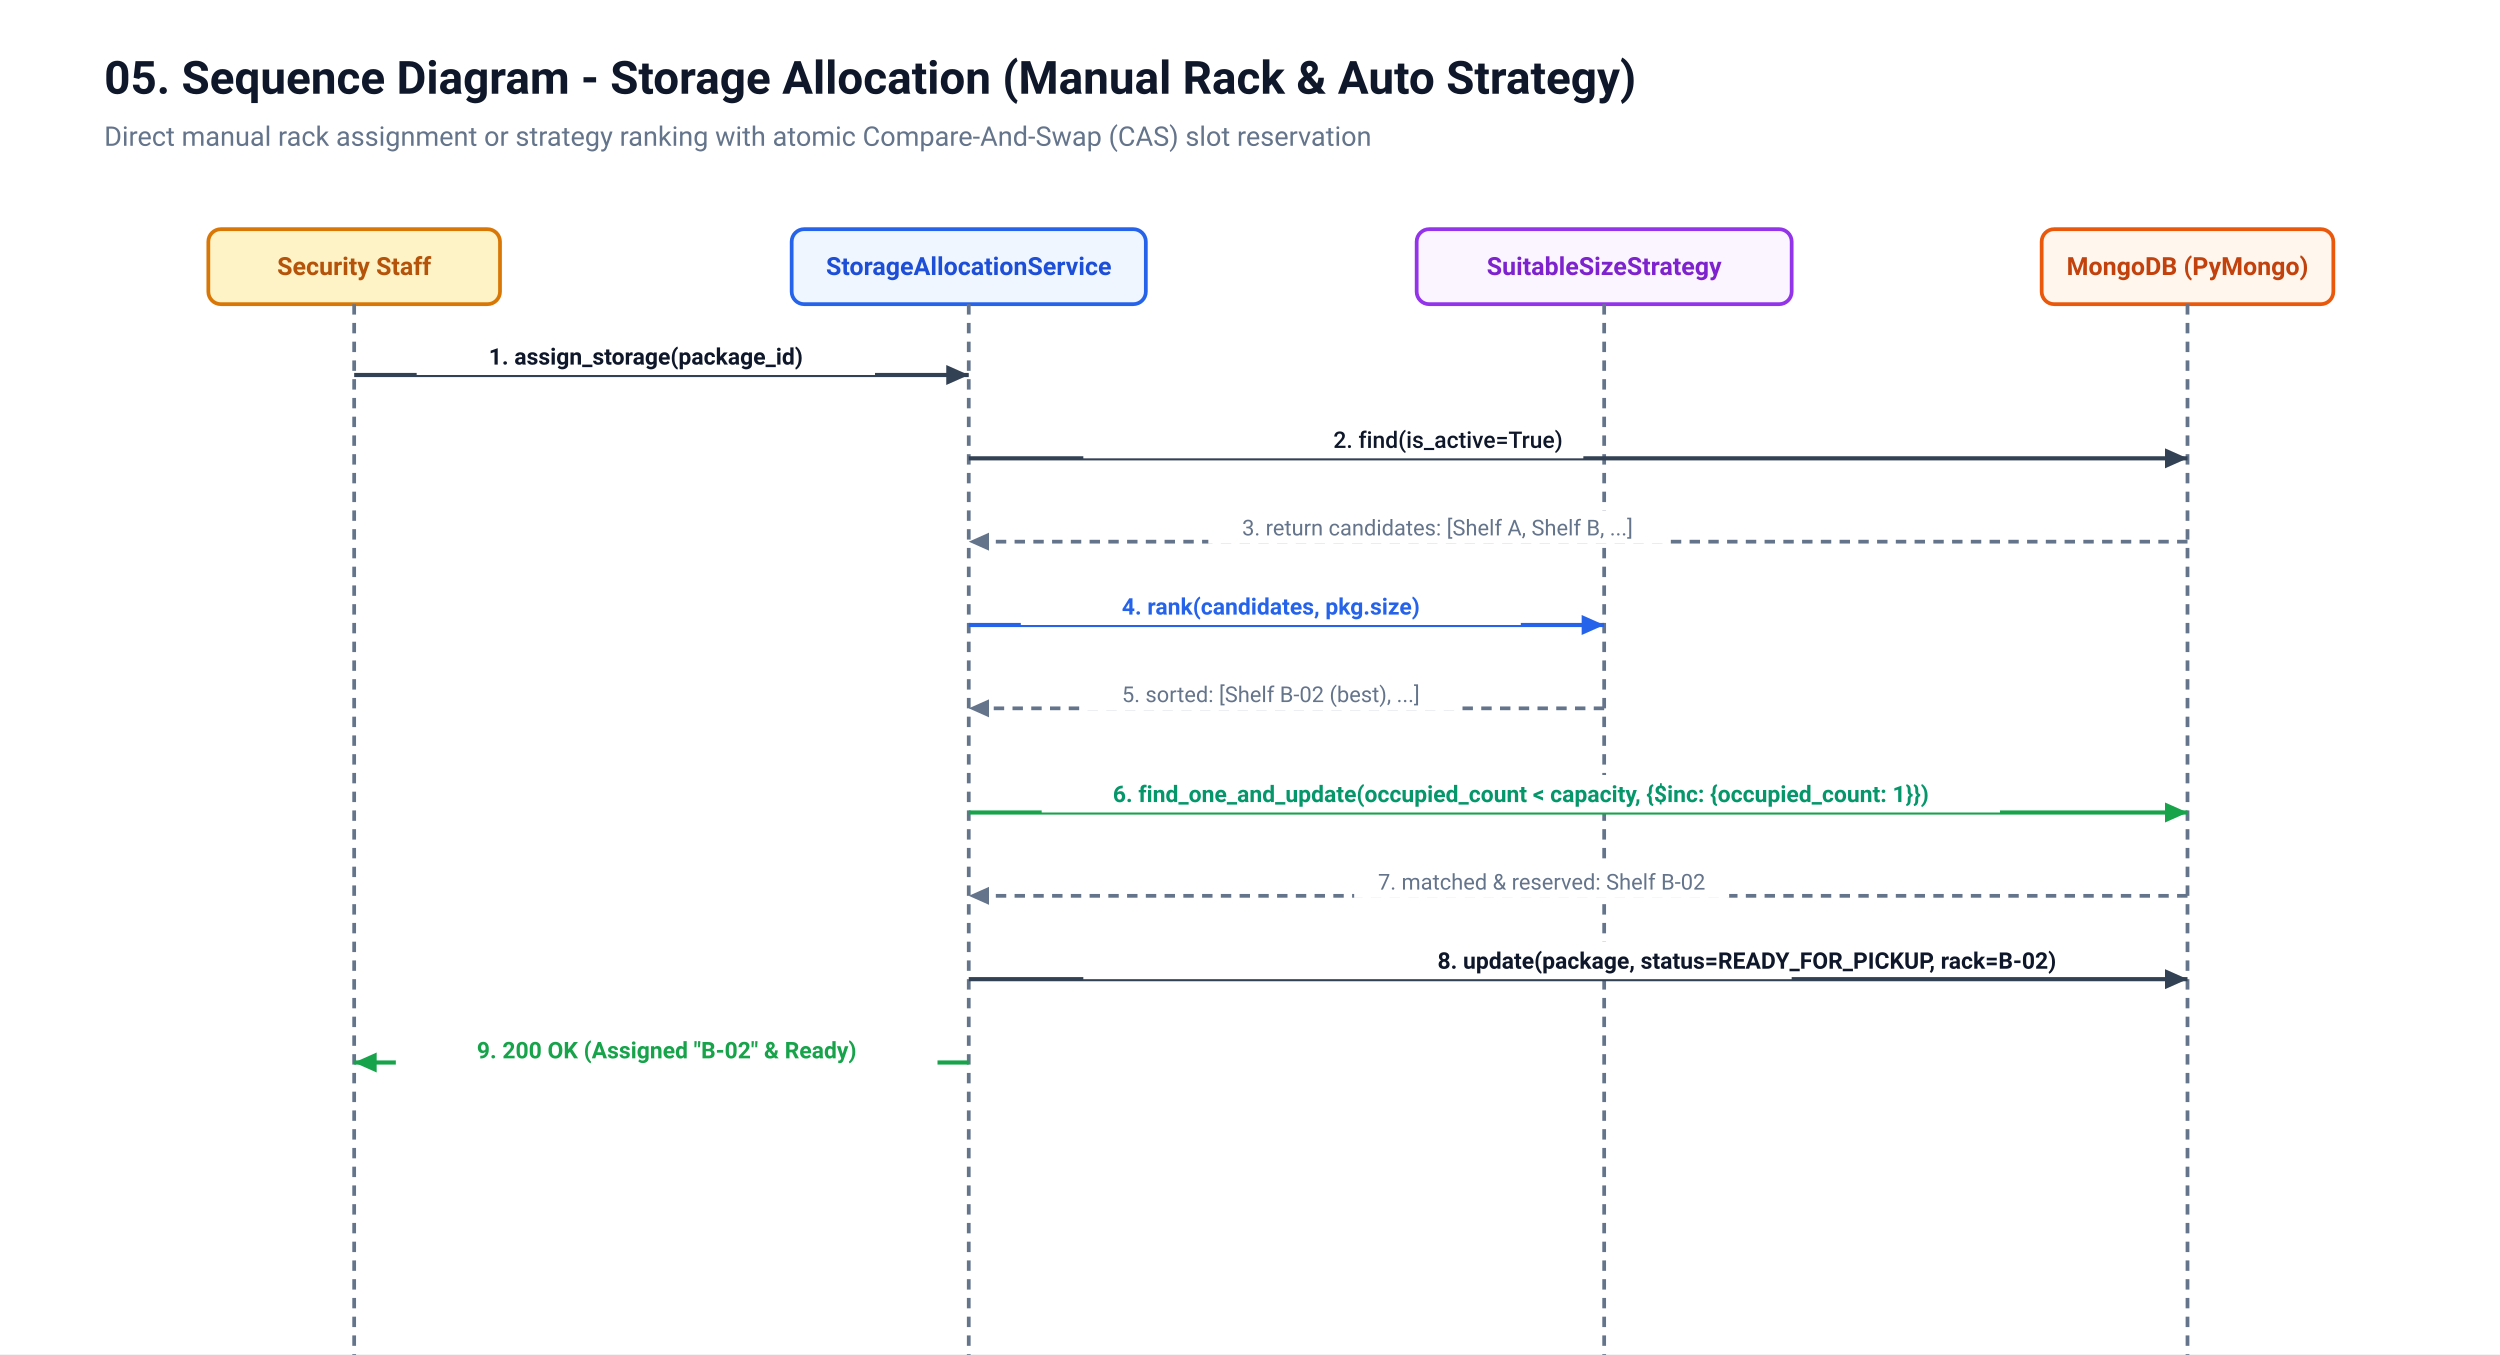
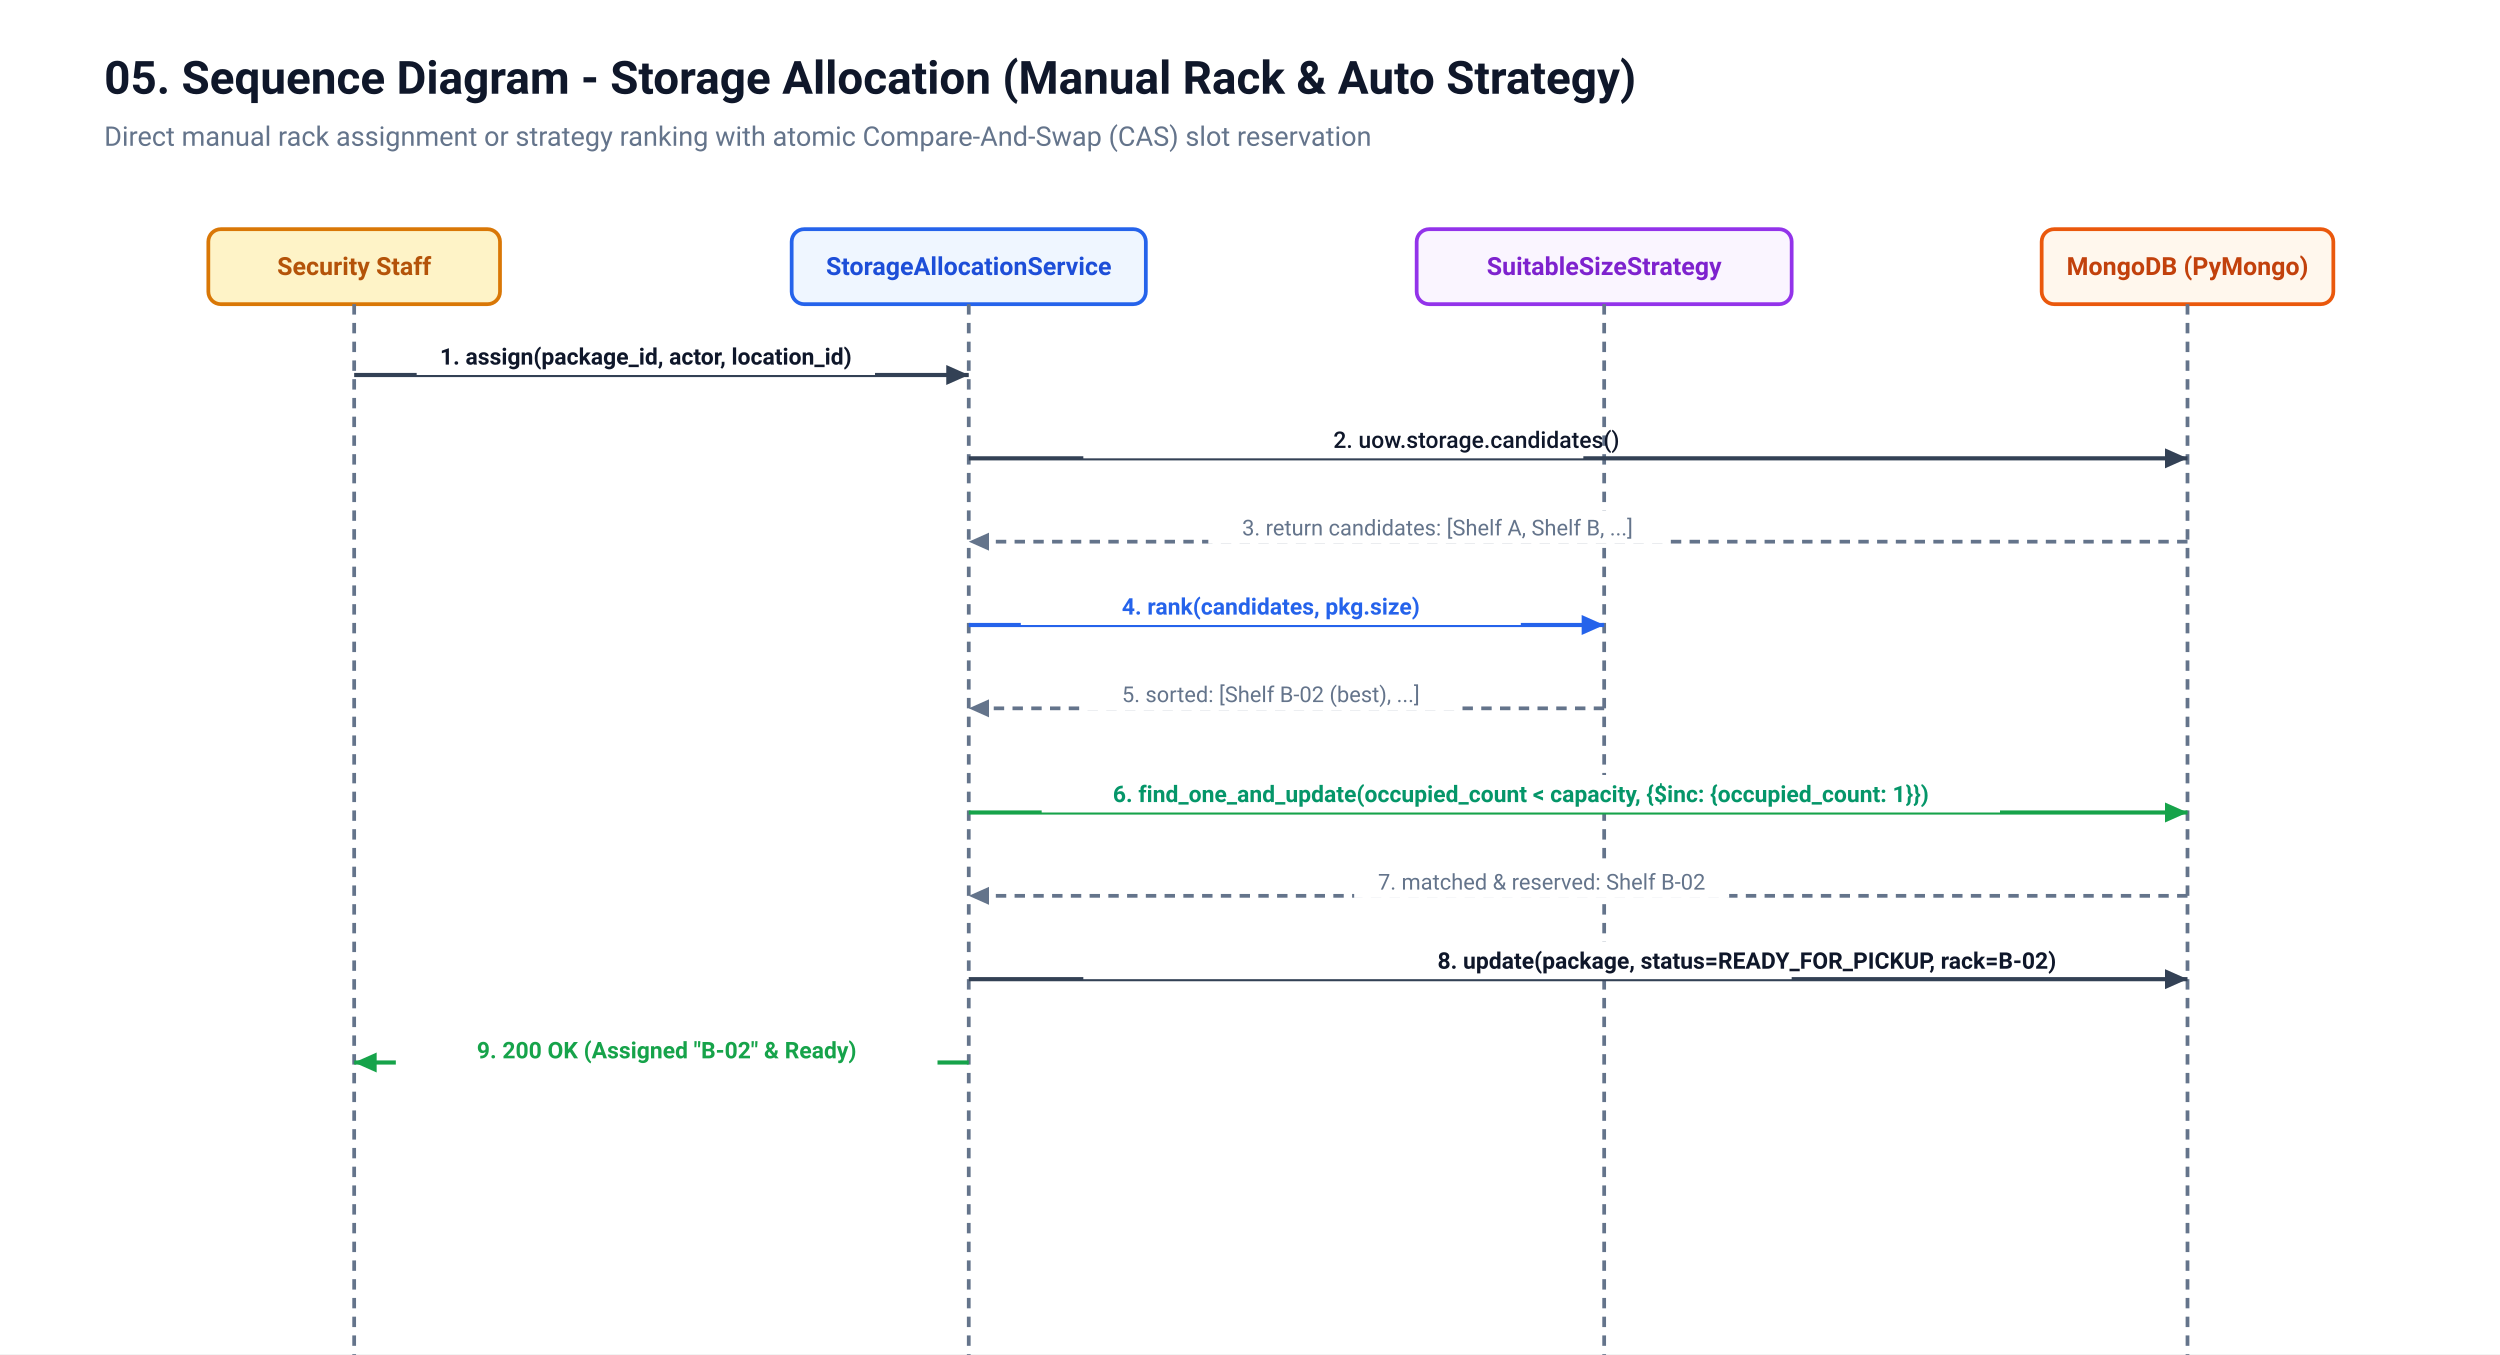
<svg xmlns="http://www.w3.org/2000/svg" viewBox="0 0 1200 650" width="100%" height="100%">
  <defs>
    <style>
    text { font-family: -apple-system, BlinkMacSystemFont, "Segoe UI", Roboto, Helvetica, Arial, sans-serif; }
    .mono { font-family: SFMono-Regular, Menlo, Monaco, Consolas, monospace; }
    .title { font-size: 22px; font-weight: 700; fill: #0f172a; }
    .subtitle { font-size: 13px; font-weight: 400; fill: #64748b; }
    .card { fill: #ffffff; stroke: #e2e8f0; stroke-width: 1.5; rx: 8; }
    .card-header { fill: #f8fafc; stroke: #e2e8f0; stroke-width: 1.5; }
    .header-text { font-size: 14px; font-weight: 600; fill: #0f172a; text-anchor: middle; }
    .line { stroke: #334155; stroke-width: 2; fill: none; }
    .line-blue { stroke: #2563eb; stroke-width: 2; fill: none; }
    .line-green { stroke: #16a34a; stroke-width: 2; fill: none; }
    .line-red { stroke: #dc2626; stroke-width: 2; fill: none; }
    .line-dash { stroke: #64748b; stroke-width: 1.8; stroke-dasharray: 5,4; fill: none; }
    .badge { rx: 12; stroke-width: 1.2; }
    .badge-text { font-size: 11px; font-weight: 600; text-anchor: middle; }
</style>
    <marker id="arrow" viewBox="0 0 10 10" refX="9" refY="5" markerWidth="6" markerHeight="6" orient="auto-start-reverse">
      <path d="M 0 1 L 9 5 L 0 9 z" fill="#334155" />
    </marker>
    <marker id="arrow-blue" viewBox="0 0 10 10" refX="9" refY="5" markerWidth="6" markerHeight="6" orient="auto-start-reverse">
      <path d="M 0 1 L 9 5 L 0 9 z" fill="#2563eb" />
    </marker>
    <marker id="arrow-green" viewBox="0 0 10 10" refX="9" refY="5" markerWidth="6" markerHeight="6" orient="auto-start-reverse">
      <path d="M 0 1 L 9 5 L 0 9 z" fill="#16a34a" />
    </marker>
    <marker id="arrow-red" viewBox="0 0 10 10" refX="9" refY="5" markerWidth="6" markerHeight="6" orient="auto-start-reverse">
      <path d="M 0 1 L 9 5 L 0 9 z" fill="#dc2626" />
    </marker>
    <marker id="arrow-gray" viewBox="0 0 10 10" refX="9" refY="5" markerWidth="6" markerHeight="6" orient="auto-start-reverse">
      <path d="M 0 1 L 9 5 L 0 9 z" fill="#64748b" />
    </marker>
  </defs>
  <rect width="1200" height="650" fill="#ffffff" />
  <text x="50" y="45" class="title">05. Sequence Diagram - Storage Allocation (Manual Rack &amp; Auto Strategy)</text>
  <text x="50" y="70" class="subtitle">Direct manual rack assignment or strategy ranking with atomic Compare-And-Swap (CAS) slot reservation</text>
  <g transform="translate(100, 110)">
    <rect width="140" height="36" rx="6" fill="#fef3c7" stroke="#d97706" stroke-width="1.8" />
    <text x="70" y="22" font-size="12" font-weight="700" fill="#b45309" text-anchor="middle">Security Staff</text>
    <line x1="70" y1="36" x2="70" y2="560" class="line-dash" />
  </g>
  <g transform="translate(380, 110)">
    <rect width="170" height="36" rx="6" fill="#eff6ff" stroke="#2563eb" stroke-width="1.8" />
    <text x="85" y="22" font-size="12" font-weight="700" fill="#1d4ed8" text-anchor="middle">StorageAllocationService</text>
    <line x1="85" y1="36" x2="85" y2="560" class="line-dash" />
  </g>
  <g transform="translate(680, 110)">
    <rect width="180" height="36" rx="6" fill="#faf5ff" stroke="#9333ea" stroke-width="1.8" />
    <text x="90" y="22" font-size="12" font-weight="700" fill="#7e22ce" text-anchor="middle">SuitableSizeStrategy</text>
    <line x1="90" y1="36" x2="90" y2="560" class="line-dash" />
  </g>
  <g transform="translate(980, 110)">
    <rect width="140" height="36" rx="6" fill="#fff7ed" stroke="#ea580c" stroke-width="1.8" />
    <text x="70" y="22" font-size="12" font-weight="700" fill="#c2410c" text-anchor="middle">MongoDB (PyMongo)</text>
    <line x1="70" y1="36" x2="70" y2="560" class="line-dash" />
  </g>
  <line x1="170" y1="180" x2="465" y2="180" class="line" marker-end="url(#arrow)" />
  <rect x="200" y="162" width="220" height="18" fill="#ffffff" />
-   <text x="310" y="175" font-size="11" font-weight="600" fill="#0f172a" text-anchor="middle">1. assign_storage(package_id)</text>
+   <text x="310" y="175" font-size="11" font-weight="600" fill="#0f172a" text-anchor="middle">1. assign(package_id, actor, location_id)</text>
  <line x1="465" y1="220" x2="1050" y2="220" class="line" marker-end="url(#arrow)" />
  <rect x="520" y="202" width="240" height="18" fill="#ffffff" />
-   <text x="640" y="215" font-size="11" font-weight="500" fill="#0f172a">2. find(is_active=True)</text>
+   <text x="640" y="215" font-size="11" font-weight="500" fill="#0f172a">2. uow.storage.candidates()</text>
  <line x1="1050" y1="260" x2="465" y2="260" class="line-dash" marker-end="url(#arrow-gray)" />
  <rect x="580" y="245" width="220" height="16" fill="#ffffff" />
  <text x="690" y="257" font-size="10.5" fill="#64748b" text-anchor="middle">3. return candidates: [Shelf A, Shelf B, ...]</text>
  <line x1="465" y1="300" x2="770" y2="300" class="line-blue" marker-end="url(#arrow-blue)" />
  <rect x="490" y="282" width="240" height="18" fill="#ffffff" />
  <text x="610" y="295" font-size="11" font-weight="600" fill="#2563eb" text-anchor="middle">4. rank(candidates, pkg.size)</text>
  <line x1="770" y1="340" x2="465" y2="340" class="line-dash" marker-end="url(#arrow-gray)" />
  <rect x="520" y="325" width="180" height="16" fill="#ffffff" />
  <text x="610" y="337" font-size="10.5" fill="#64748b" text-anchor="middle">5. sorted: [Shelf B-02 (best), ...]</text>
  <line x1="465" y1="390" x2="1050" y2="390" class="line-green" marker-end="url(#arrow-green)" />
  <rect x="500" y="372" width="460" height="18" fill="#ffffff" />
  <text x="730" y="385" font-size="11" font-weight="700" fill="#059669" text-anchor="middle">6. find_one_and_update(occupied_count &lt; capacity, {$inc: {occupied_count: 1}})</text>
  <line x1="1050" y1="430" x2="465" y2="430" class="line-dash" marker-end="url(#arrow-gray)" />
  <rect x="650" y="415" width="180" height="16" fill="#ffffff" />
  <text x="740" y="427" font-size="10.5" fill="#64748b" text-anchor="middle">7. matched &amp; reserved: Shelf B-02</text>
  <line x1="465" y1="470" x2="1050" y2="470" class="line" marker-end="url(#arrow)" />
  <rect x="520" y="452" width="340" height="18" fill="#ffffff" />
  <text x="690" y="465" font-size="11" font-weight="600" fill="#0f172a">8. update(package, status=READY_FOR_PICKUP, rack=B-02)</text>
  <line x1="465" y1="510" x2="170" y2="510" class="line-green" marker-end="url(#arrow-green)" />
  <rect x="190" y="495" width="260" height="18" fill="#ffffff" />
  <text x="320" y="508" font-size="11" font-weight="700" fill="#16a34a" text-anchor="middle">9. 200 OK (Assigned "B-02" &amp; Ready)</text>
</svg>
